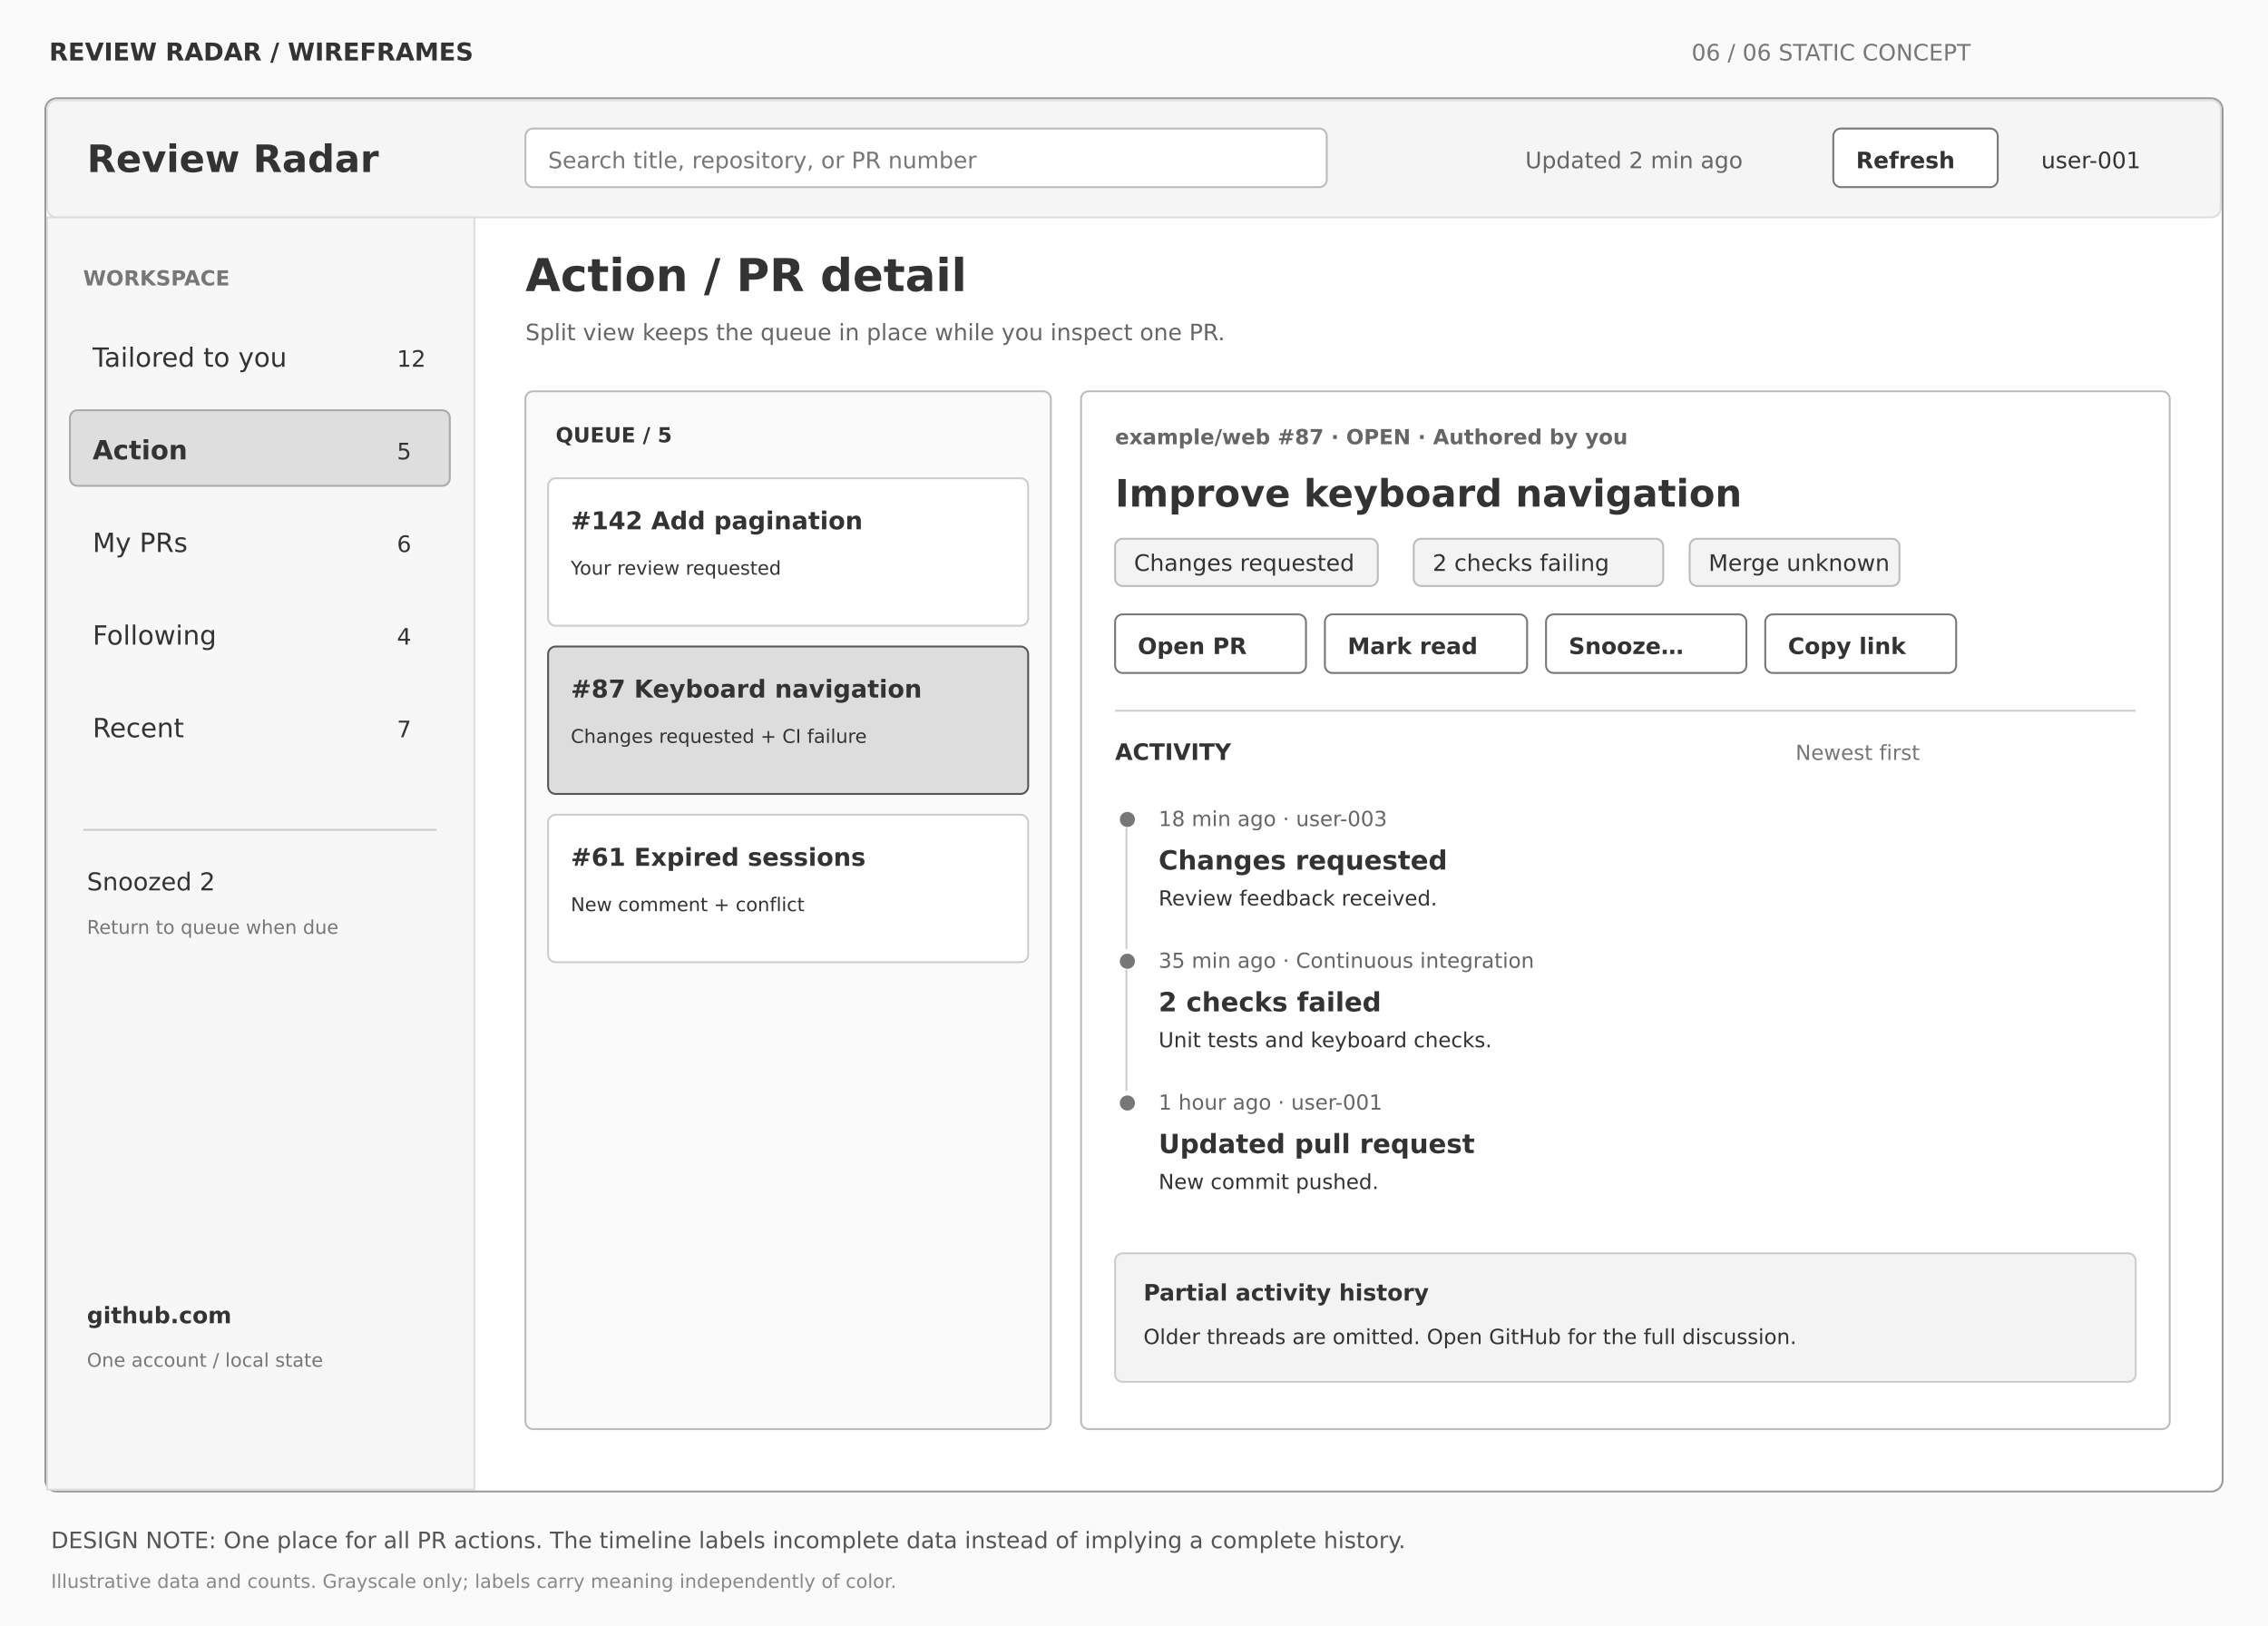
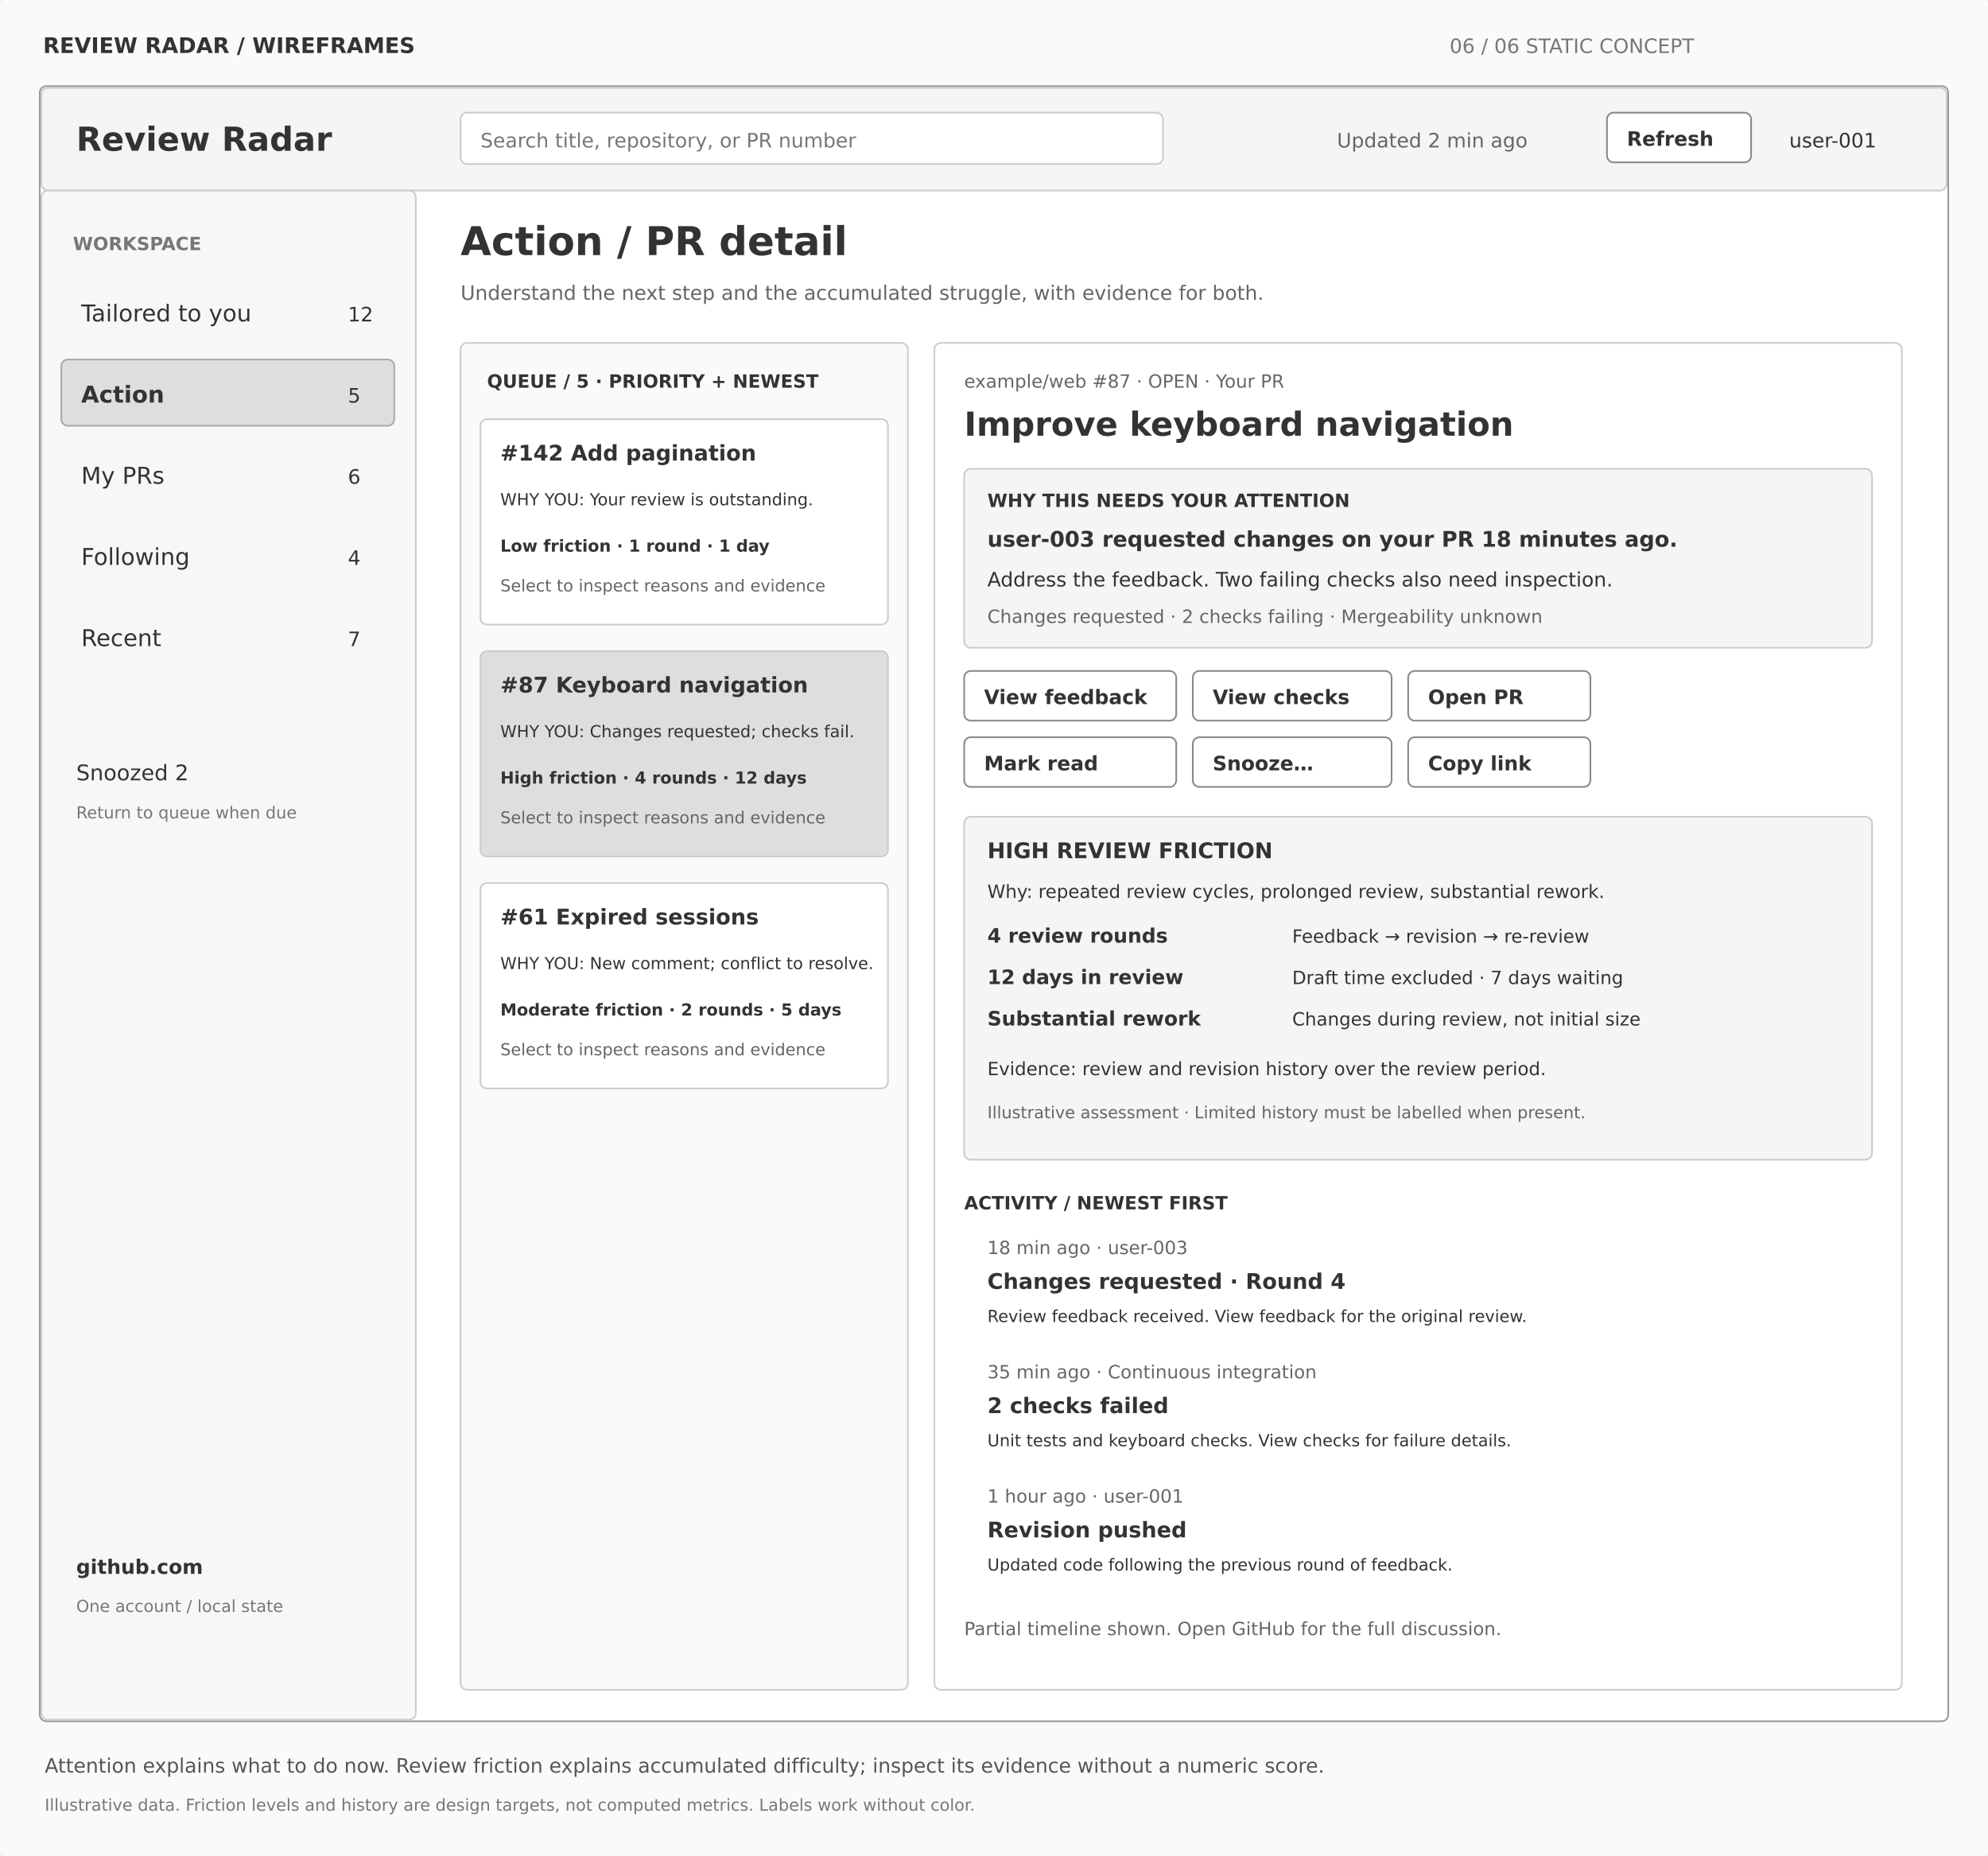
- <svg xmlns="http://www.w3.org/2000/svg" width="1200" height="860" viewBox="0 0 1200 860">
+ <svg xmlns="http://www.w3.org/2000/svg" width="1200" height="1120" viewBox="0 0 1200 1120">
  <g font-family="DejaVu Sans, sans-serif">
-     <rect x="0" y="0" width="1200" height="860" fill="#fafafa" stroke="#fafafa" rx="0" />
+     <rect x="0" y="0" width="1200" height="1120" rx="4" fill="#fafafa" stroke="#fafafa" />
    <text x="26" y="32" font-size="13" font-weight="700" fill="#333">REVIEW RADAR / WIREFRAMES</text>
-     <text x="895" y="32" font-size="12" font-weight="400" fill="#777">06 / 06     STATIC CONCEPT</text>
-     <rect x="24" y="52" width="1152" height="737" fill="#fff" stroke="#999" rx="6" />
-     <rect x="25" y="53" width="1150" height="62" fill="#f5f5f5" stroke="#ddd" rx="5" />
+     <text x="875" y="32" font-size="12" font-weight="400" fill="#777">06 / 06    STATIC CONCEPT</text>
+     <rect x="24" y="52" width="1152" height="987" rx="4" fill="#fff" stroke="#999" />
+     <rect x="25" y="53" width="1150" height="62" rx="4" fill="#f5f5f5" stroke="#ccc" />
    <text x="46" y="91" font-size="20" font-weight="700" fill="#333">Review Radar</text>
-     <rect x="278" y="68" width="424" height="31" fill="#fff" stroke="#bbb" rx="4" />
+     <rect x="278" y="68" width="424" height="31" rx="4" fill="#fff" stroke="#ccc" />
    <text x="290" y="89" font-size="12" font-weight="400" fill="#777">Search title, repository, or PR number</text>
    <text x="807" y="89" font-size="12" font-weight="400" fill="#666">Updated 2 min ago</text>
-     <rect x="970" y="68" width="87" height="31" fill="#fff" stroke="#777" rx="4" />
-     <text x="982" y="89" font-size="12" font-weight="600" fill="#333">Refresh</text>
+     <rect x="970" y="68" width="87" height="30" rx="4" fill="#fff" stroke="#888" />
+     <text x="982" y="88" font-size="12" font-weight="600" fill="#333">Refresh</text>
    <text x="1080" y="89" font-size="12" font-weight="400" fill="#333">user-001</text>
-     <rect x="25" y="115" width="226" height="673" fill="#f7f7f7" stroke="#ddd" rx="0" />
+     <rect x="25" y="115" width="226" height="923" rx="4" fill="#f7f7f7" stroke="#ccc" />
    <text x="44" y="151" font-size="11" font-weight="700" fill="#777">WORKSPACE</text>
    <text x="49" y="194" font-size="14" font-weight="400" fill="#333">Tailored to you</text>
    <text x="210" y="194" font-size="12" font-weight="400" fill="#333">12</text>
-     <rect x="37" y="217" width="201" height="40" fill="#dedede" stroke="#aaa" rx="4" />
+     <rect x="37" y="217" width="201" height="40" rx="4" fill="#dedede" stroke="#aaa" />
    <text x="49" y="243" font-size="14" font-weight="700" fill="#333">Action</text>
    <text x="210" y="243" font-size="12" font-weight="400" fill="#333">5</text>
    <text x="49" y="292" font-size="14" font-weight="400" fill="#333">My PRs</text>
    <text x="210" y="292" font-size="12" font-weight="400" fill="#333">6</text>
    <text x="49" y="341" font-size="14" font-weight="400" fill="#333">Following</text>
    <text x="210" y="341" font-size="12" font-weight="400" fill="#333">4</text>
    <text x="49" y="390" font-size="14" font-weight="400" fill="#333">Recent</text>
    <text x="210" y="390" font-size="12" font-weight="400" fill="#333">7</text>
-     <path d="M44 439H231V439" stroke="#ccc" fill="none" />
    <text x="46" y="471" font-size="13" font-weight="400" fill="#333">Snoozed   2</text>
    <text x="46" y="494" font-size="10" font-weight="400" fill="#777">Return to queue when due</text>
-     <text x="46" y="700" font-size="12" font-weight="600" fill="#333">github.com</text>
-     <text x="46" y="723" font-size="10" font-weight="400" fill="#777">One account / local state</text>
+     <text x="46" y="950" font-size="12" font-weight="600" fill="#333">github.com</text>
+     <text x="46" y="973" font-size="10" font-weight="400" fill="#777">One account / local state</text>
    <text x="278" y="154" font-size="24" font-weight="700" fill="#333">Action / PR detail</text>
-     <text x="278" y="180" font-size="12" font-weight="400" fill="#666">Split view keeps the queue in place while you inspect one PR.</text>
-     <rect x="278" y="207" width="278" height="549" fill="#fafafa" stroke="#bbb" rx="4" />
-     <text x="294" y="234" font-size="11" font-weight="700" fill="#333">QUEUE / 5</text>
-     <rect x="290" y="253" width="254" height="78" fill="#fff" stroke="#ccc" rx="4" />
-     <text x="302" y="280" font-size="13" font-weight="600" fill="#333">#142  Add pagination</text>
-     <text x="302" y="304" font-size="10" font-weight="400" fill="#333">Your review requested</text>
-     <rect x="290" y="342" width="254" height="78" fill="#ddd" stroke="#555" rx="4" />
-     <text x="302" y="369" font-size="13" font-weight="600" fill="#333">#87  Keyboard navigation</text>
-     <text x="302" y="393" font-size="10" font-weight="400" fill="#333">Changes requested + CI failure</text>
-     <rect x="290" y="431" width="254" height="78" fill="#fff" stroke="#ccc" rx="4" />
-     <text x="302" y="458" font-size="13" font-weight="600" fill="#333">#61  Expired sessions</text>
-     <text x="302" y="482" font-size="10" font-weight="400" fill="#333">New comment + conflict</text>
-     <rect x="572" y="207" width="576" height="549" fill="#fff" stroke="#bbb" rx="4" />
-     <text x="590" y="235" font-size="11" font-weight="600" fill="#666">example/web #87 · OPEN · Authored by you</text>
-     <text x="590" y="268" font-size="20" font-weight="700" fill="#333">Improve keyboard navigation</text>
-     <rect x="590" y="285" width="139" height="25" fill="#f3f3f3" stroke="#bbb" rx="4" />
-     <text x="600" y="302" font-size="12" font-weight="400" fill="#333">Changes requested</text>
-     <rect x="748" y="285" width="132" height="25" fill="#f3f3f3" stroke="#bbb" rx="4" />
-     <text x="758" y="302" font-size="12" font-weight="400" fill="#333">2 checks failing</text>
-     <rect x="894" y="285" width="111" height="25" fill="#f3f3f3" stroke="#bbb" rx="4" />
-     <text x="904" y="302" font-size="12" font-weight="400" fill="#333">Merge unknown</text>
-     <rect x="590" y="325" width="101" height="31" fill="#fff" stroke="#777" rx="4" />
-     <text x="602" y="346" font-size="12" font-weight="600" fill="#333">Open PR</text>
-     <rect x="701" y="325" width="107" height="31" fill="#fff" stroke="#777" rx="4" />
-     <text x="713" y="346" font-size="12" font-weight="600" fill="#333">Mark read</text>
-     <rect x="818" y="325" width="106" height="31" fill="#fff" stroke="#777" rx="4" />
-     <text x="830" y="346" font-size="12" font-weight="600" fill="#333">Snooze…</text>
-     <rect x="934" y="325" width="101" height="31" fill="#fff" stroke="#777" rx="4" />
-     <text x="946" y="346" font-size="12" font-weight="600" fill="#333">Copy link</text>
-     <path d="M590 376H1130V376" stroke="#ccc" fill="none" />
-     <text x="590" y="402" font-size="12" font-weight="700" fill="#333">ACTIVITY</text>
-     <text x="950" y="402" font-size="11" font-weight="400" fill="#777">Newest first</text>
-     <rect x="593" y="430" width="7" height="7" fill="#777" stroke="#777" rx="4" />
-     <path d="M596 438H596V502" stroke="#ccc" fill="none" />
-     <text x="613" y="437" font-size="11" font-weight="400" fill="#666">18 min ago · user-003</text>
-     <text x="613" y="460" font-size="14" font-weight="600" fill="#333">Changes requested</text>
-     <text x="613" y="479" font-size="11" font-weight="400" fill="#333">Review feedback received.</text>
-     <rect x="593" y="505" width="7" height="7" fill="#777" stroke="#777" rx="4" />
-     <path d="M596 513H596V577" stroke="#ccc" fill="none" />
-     <text x="613" y="512" font-size="11" font-weight="400" fill="#666">35 min ago · Continuous integration</text>
-     <text x="613" y="535" font-size="14" font-weight="600" fill="#333">2 checks failed</text>
-     <text x="613" y="554" font-size="11" font-weight="400" fill="#333">Unit tests and keyboard checks.</text>
-     <rect x="593" y="580" width="7" height="7" fill="#777" stroke="#777" rx="4" />
-     <text x="613" y="587" font-size="11" font-weight="400" fill="#666">1 hour ago · user-001</text>
-     <text x="613" y="610" font-size="14" font-weight="600" fill="#333">Updated pull request</text>
-     <text x="613" y="629" font-size="11" font-weight="400" fill="#333">New commit pushed.</text>
-     <rect x="590" y="663" width="540" height="68" fill="#f3f3f3" stroke="#ccc" rx="4" />
-     <text x="605" y="688" font-size="12" font-weight="600" fill="#333">Partial activity history</text>
-     <text x="605" y="711" font-size="11" font-weight="400" fill="#333">Older threads are omitted. Open GitHub for the full discussion.</text>
-     <text x="27" y="819" font-size="12" font-weight="400" fill="#555">DESIGN NOTE: One place for all PR actions. The timeline labels incomplete data instead of implying a complete history.</text>
-     <text x="27" y="840" font-size="10" font-weight="400" fill="#888">Illustrative data and counts. Grayscale only; labels carry meaning independently of color.</text>
+     <text x="278" y="181" font-size="12" font-weight="400" fill="#666">Understand the next step and the accumulated struggle, with evidence for both.</text>
+     <rect x="278" y="207" width="270" height="813" rx="4" fill="#fafafa" stroke="#ccc" />
+     <text x="294" y="234" font-size="11" font-weight="700" fill="#333">QUEUE / 5 · PRIORITY + NEWEST</text>
+     <rect x="290" y="253" width="246" height="124" rx="4" fill="#fff" stroke="#ccc" />
+     <text x="302" y="278" font-size="13" font-weight="700" fill="#333">#142 Add pagination</text>
+     <text x="302" y="305" font-size="10" font-weight="400" fill="#333">WHY YOU: Your review is outstanding.</text>
+     <text x="302" y="333" font-size="10" font-weight="600" fill="#333">Low friction · 1 round · 1 day</text>
+     <text x="302" y="357" font-size="10" font-weight="400" fill="#666">Select to inspect reasons and evidence</text>
+     <rect x="290" y="393" width="246" height="124" rx="4" fill="#dedede" stroke="#ccc" />
+     <text x="302" y="418" font-size="13" font-weight="700" fill="#333">#87 Keyboard navigation</text>
+     <text x="302" y="445" font-size="10" font-weight="400" fill="#333">WHY YOU: Changes requested; checks fail.</text>
+     <text x="302" y="473" font-size="10" font-weight="600" fill="#333">High friction · 4 rounds · 12 days</text>
+     <text x="302" y="497" font-size="10" font-weight="400" fill="#666">Select to inspect reasons and evidence</text>
+     <rect x="290" y="533" width="246" height="124" rx="4" fill="#fff" stroke="#ccc" />
+     <text x="302" y="558" font-size="13" font-weight="700" fill="#333">#61 Expired sessions</text>
+     <text x="302" y="585" font-size="10" font-weight="400" fill="#333">WHY YOU: New comment; conflict to resolve.</text>
+     <text x="302" y="613" font-size="10" font-weight="600" fill="#333">Moderate friction · 2 rounds · 5 days</text>
+     <text x="302" y="637" font-size="10" font-weight="400" fill="#666">Select to inspect reasons and evidence</text>
+     <rect x="564" y="207" width="584" height="813" rx="4" fill="#fff" stroke="#ccc" />
+     <text x="582" y="234" font-size="11" font-weight="400" fill="#666">example/web #87 · OPEN · Your PR</text>
+     <text x="582" y="263" font-size="20" font-weight="700" fill="#333">Improve keyboard navigation</text>
+     <rect x="582" y="283" width="548" height="108" rx="4" fill="#f5f5f5" stroke="#ccc" />
+     <text x="596" y="306" font-size="11" font-weight="700" fill="#333">WHY THIS NEEDS YOUR ATTENTION</text>
+     <text x="596" y="330" font-size="13" font-weight="600" fill="#333">user-003 requested changes on your PR 18 minutes ago.</text>
+     <text x="596" y="354" font-size="12" font-weight="400" fill="#333">Address the feedback. Two failing checks also need inspection.</text>
+     <text x="596" y="376" font-size="11" font-weight="400" fill="#666">Changes requested · 2 checks failing · Mergeability unknown</text>
+     <rect x="582" y="405" width="128" height="30" rx="4" fill="#fff" stroke="#888" />
+     <text x="594" y="425" font-size="12" font-weight="600" fill="#333">View feedback</text>
+     <rect x="720" y="405" width="120" height="30" rx="4" fill="#fff" stroke="#888" />
+     <text x="732" y="425" font-size="12" font-weight="600" fill="#333">View checks</text>
+     <rect x="850" y="405" width="110" height="30" rx="4" fill="#fff" stroke="#888" />
+     <text x="862" y="425" font-size="12" font-weight="600" fill="#333">Open PR</text>
+     <rect x="582" y="445" width="128" height="30" rx="4" fill="#fff" stroke="#888" />
+     <text x="594" y="465" font-size="12" font-weight="600" fill="#333">Mark read</text>
+     <rect x="720" y="445" width="120" height="30" rx="4" fill="#fff" stroke="#888" />
+     <text x="732" y="465" font-size="12" font-weight="600" fill="#333">Snooze…</text>
+     <rect x="850" y="445" width="110" height="30" rx="4" fill="#fff" stroke="#888" />
+     <text x="862" y="465" font-size="12" font-weight="600" fill="#333">Copy link</text>
+     <rect x="582" y="493" width="548" height="207" rx="4" fill="#f5f5f5" stroke="#ccc" />
+     <text x="596" y="518" font-size="13" font-weight="700" fill="#333">HIGH REVIEW FRICTION</text>
+     <text x="596" y="542" font-size="11" font-weight="400" fill="#333">Why: repeated review cycles, prolonged review, substantial rework.</text>
+     <text x="596" y="569" font-size="12" font-weight="700" fill="#333">4 review rounds</text>
+     <text x="780" y="569" font-size="11" font-weight="400" fill="#333">Feedback → revision → re-review</text>
+     <text x="596" y="594" font-size="12" font-weight="700" fill="#333">12 days in review</text>
+     <text x="780" y="594" font-size="11" font-weight="400" fill="#333">Draft time excluded · 7 days waiting</text>
+     <text x="596" y="619" font-size="12" font-weight="700" fill="#333">Substantial rework</text>
+     <text x="780" y="619" font-size="11" font-weight="400" fill="#333">Changes during review, not initial size</text>
+     <text x="596" y="649" font-size="11" font-weight="400" fill="#333">Evidence: review and revision history over the review period.</text>
+     <text x="596" y="675" font-size="10" font-weight="400" fill="#666">Illustrative assessment · Limited history must be labelled when present.</text>
+     <text x="582" y="730" font-size="11" font-weight="700" fill="#333">ACTIVITY / NEWEST FIRST</text>
+     <text x="596" y="757" font-size="11" font-weight="400" fill="#666">18 min ago · user-003</text>
+     <text x="596" y="778" font-size="13" font-weight="600" fill="#333">Changes requested · Round 4</text>
+     <text x="596" y="798" font-size="10" font-weight="400" fill="#333">Review feedback received. View feedback for the original review.</text>
+     <text x="596" y="832" font-size="11" font-weight="400" fill="#666">35 min ago · Continuous integration</text>
+     <text x="596" y="853" font-size="13" font-weight="600" fill="#333">2 checks failed</text>
+     <text x="596" y="873" font-size="10" font-weight="400" fill="#333">Unit tests and keyboard checks. View checks for failure details.</text>
+     <text x="596" y="907" font-size="11" font-weight="400" fill="#666">1 hour ago · user-001</text>
+     <text x="596" y="928" font-size="13" font-weight="600" fill="#333">Revision pushed</text>
+     <text x="596" y="948" font-size="10" font-weight="400" fill="#333">Updated code following the previous round of feedback.</text>
+     <text x="582" y="987" font-size="11" font-weight="400" fill="#666">Partial timeline shown. Open GitHub for the full discussion.</text>
+     <text x="27" y="1070" font-size="12" font-weight="400" fill="#555">Attention explains what to do now. Review friction explains accumulated difficulty; inspect its evidence without a numeric score.</text>
+     <text x="27" y="1093" font-size="10" font-weight="400" fill="#777">Illustrative data. Friction levels and history are design targets, not computed metrics. Labels work without color.</text>
  </g>
</svg>
